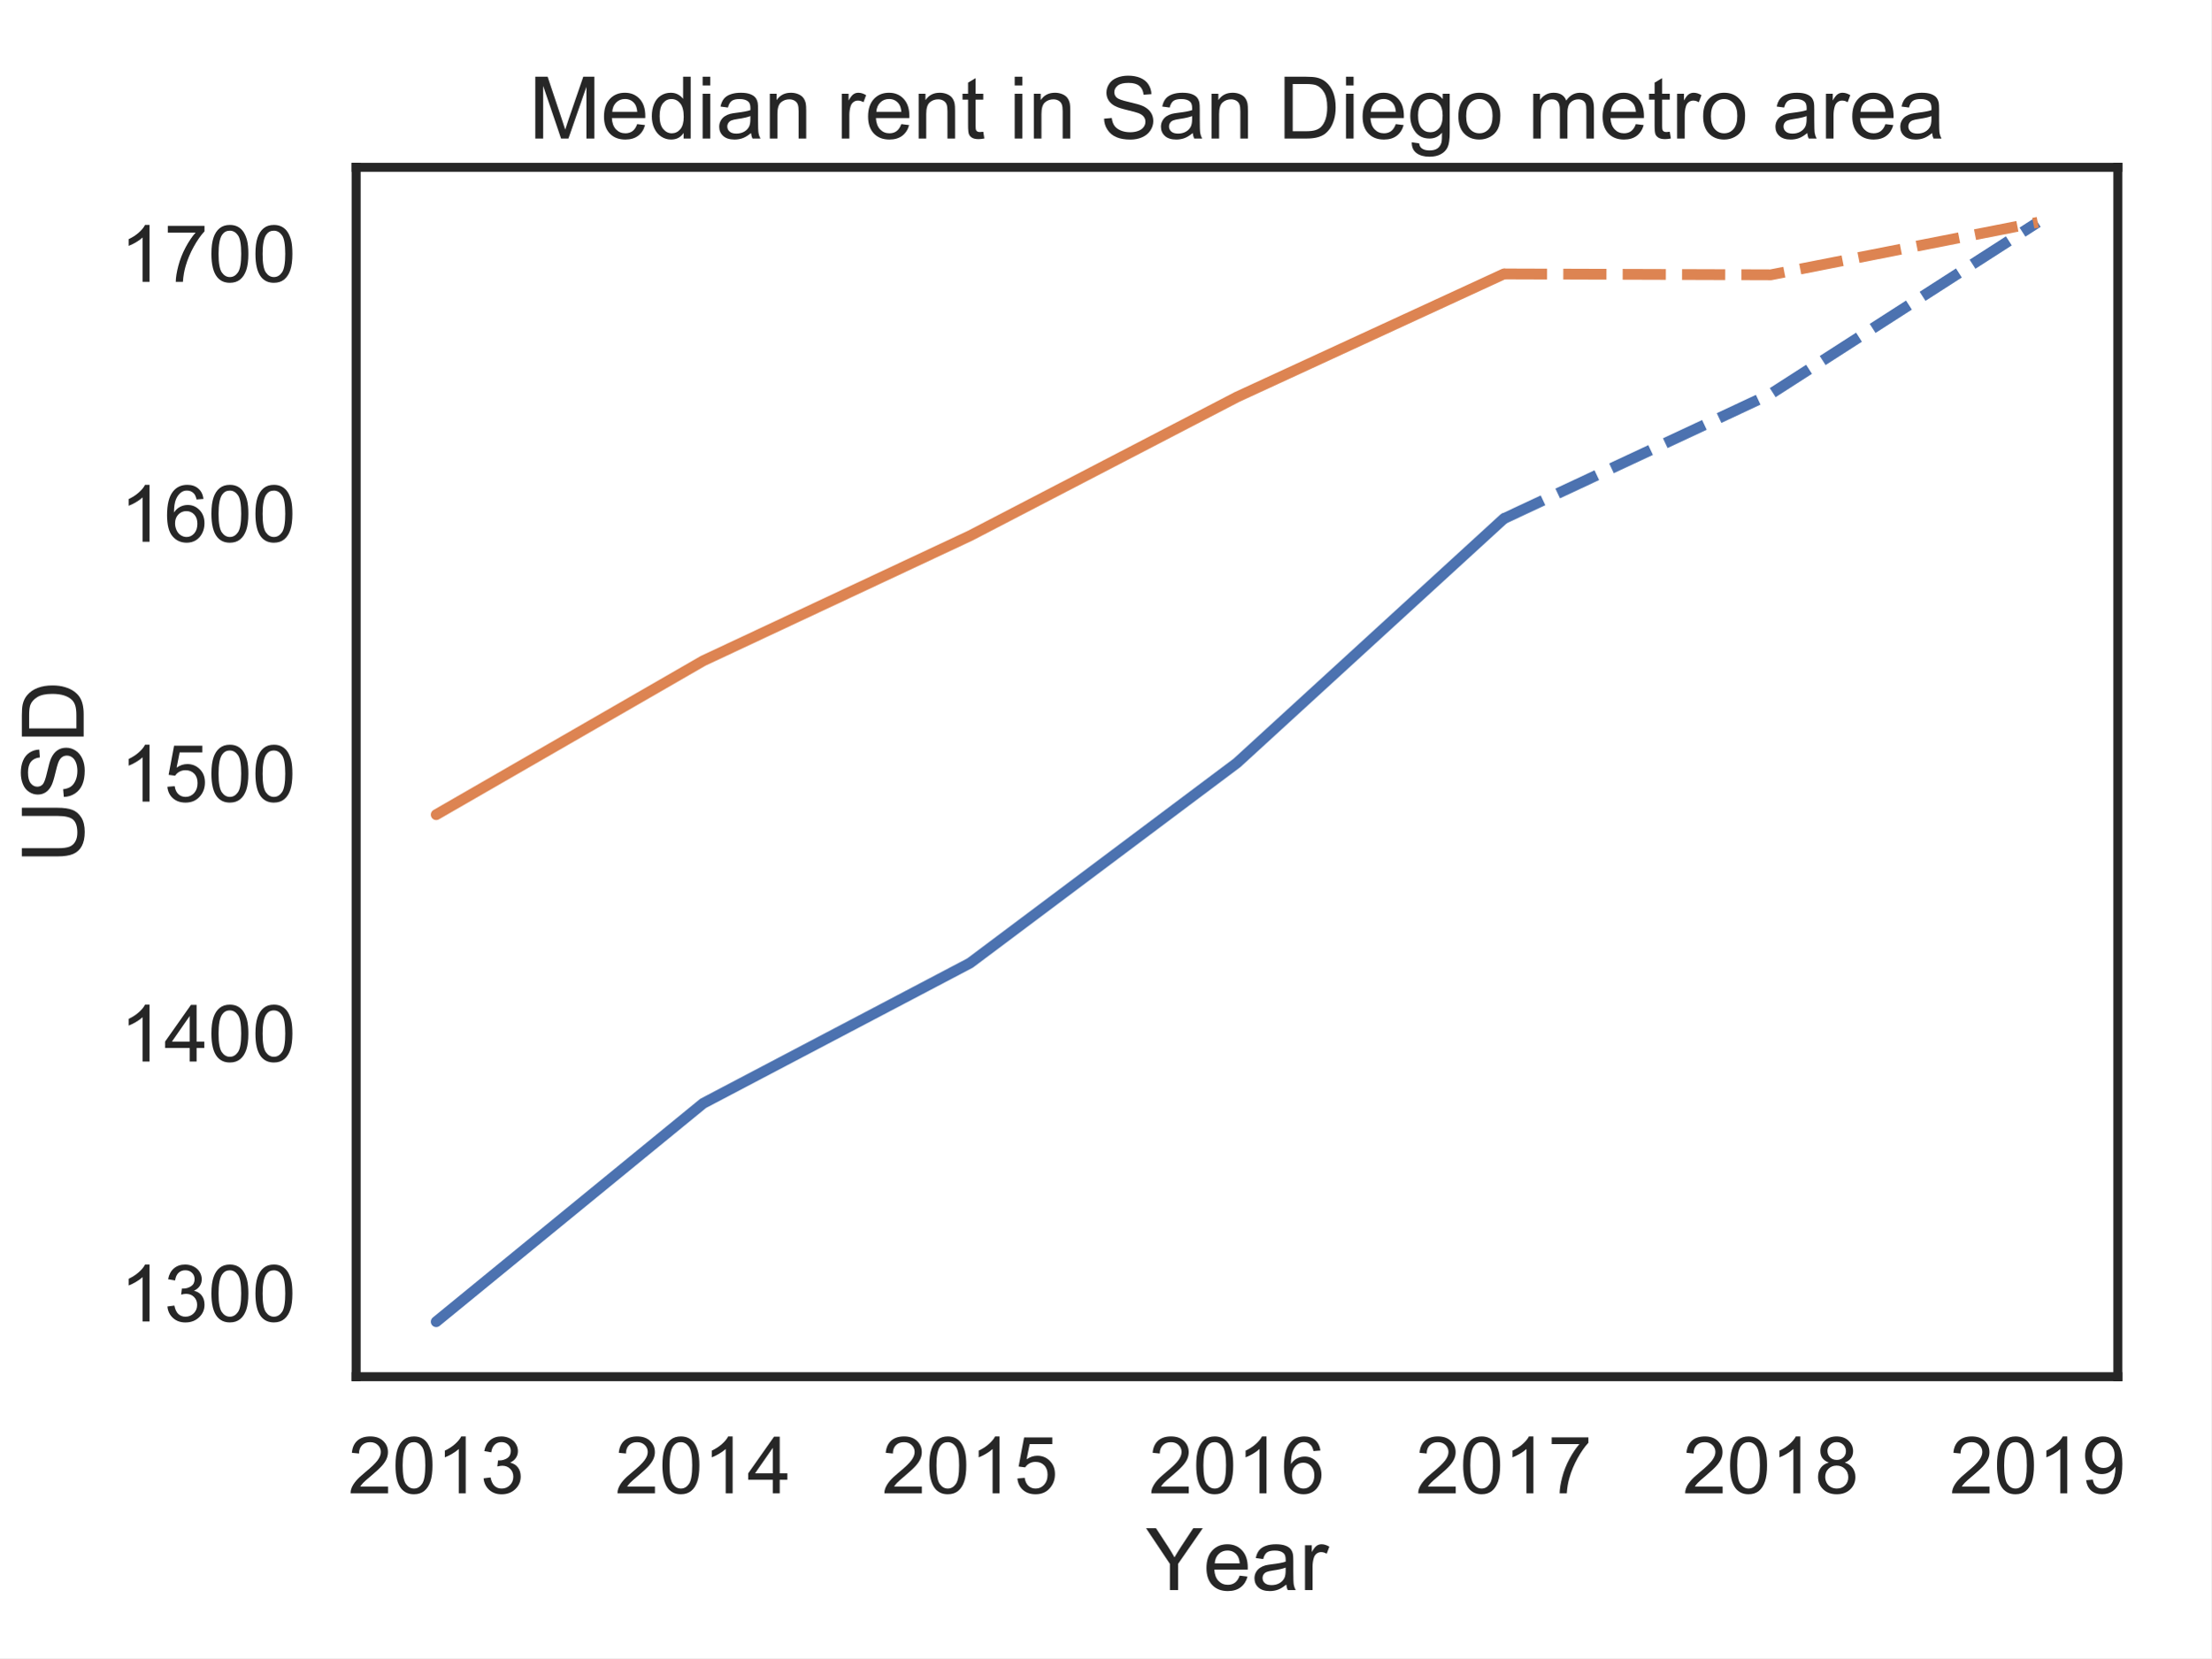
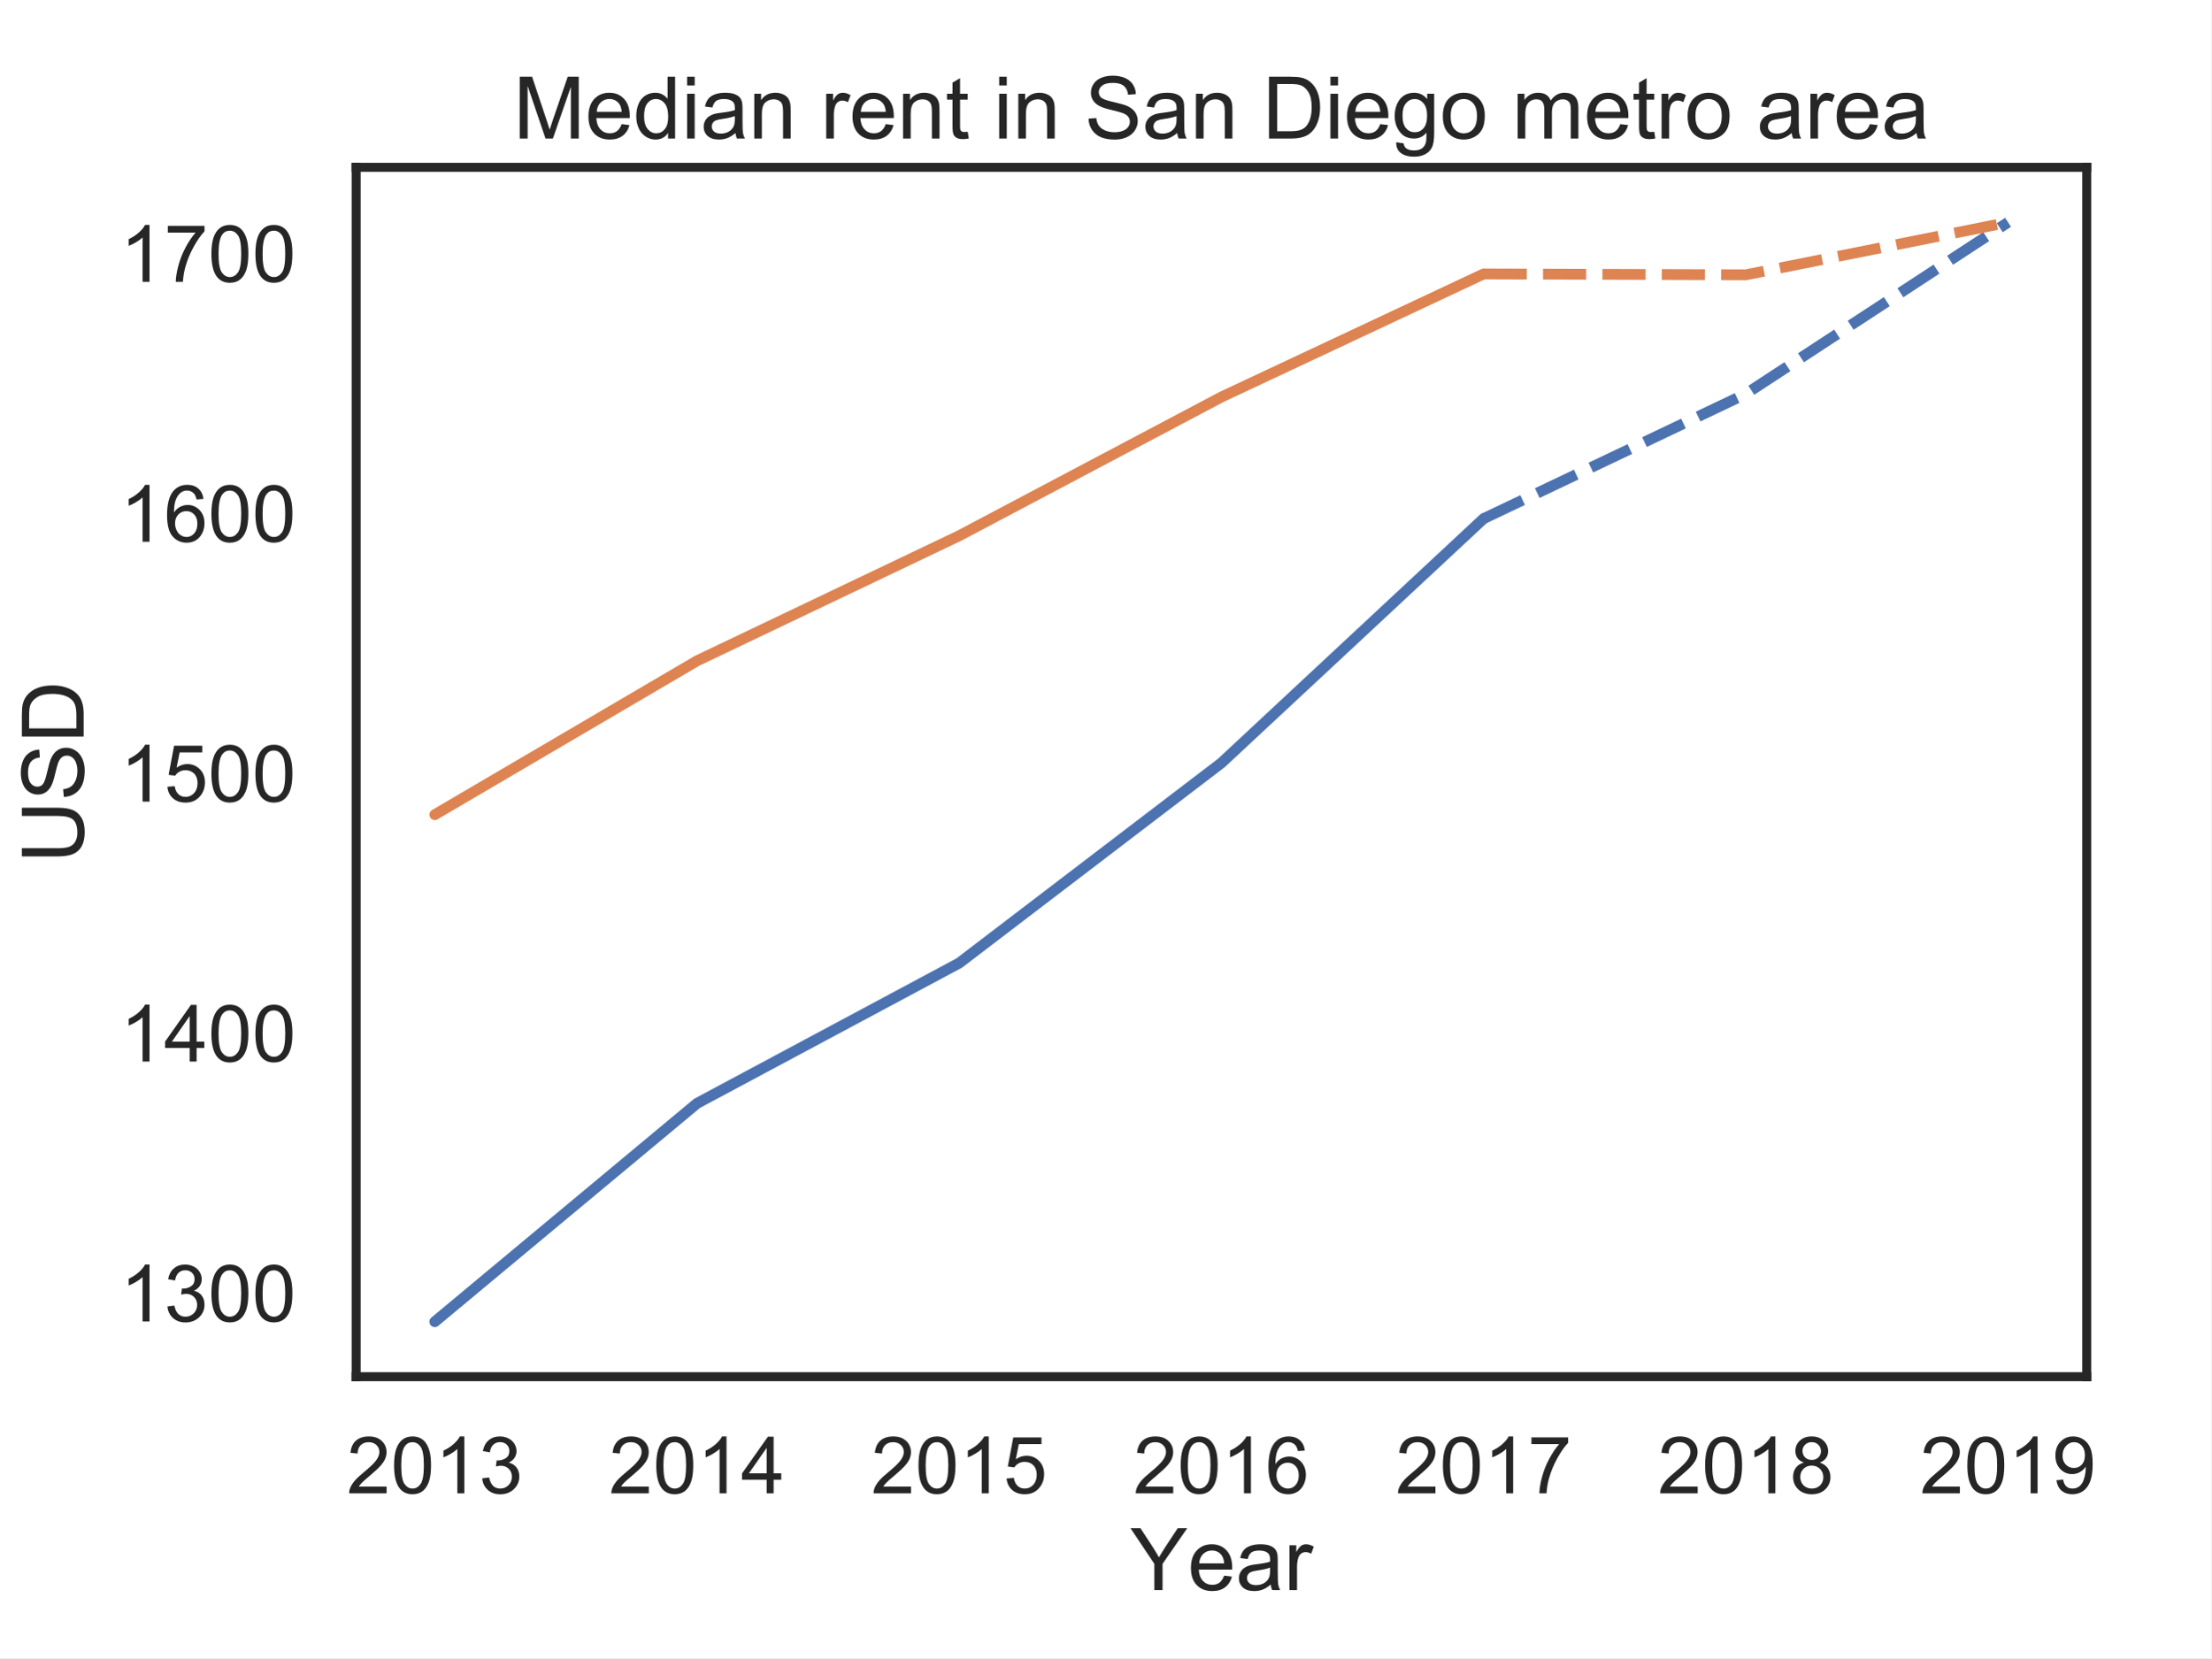
<svg xmlns="http://www.w3.org/2000/svg" xmlns:xlink="http://www.w3.org/1999/xlink" height="345.6pt" version="1.1" viewBox="0 0 460.8 345.6" width="460.8pt">
  <defs>
    <style type="text/css">
*{stroke-linecap:butt;stroke-linejoin:round;}
  </style>
  </defs>
  <g id="figure_1">
    <g id="patch_1">
      <path d="M 0 345.6  L 460.8 345.6  L 460.8 0  L 0 0  z " style="fill:#ffffff;" />
    </g>
    <g id="axes_1">
      <g id="patch_2">
-         <path d="M 74.218 286.943  L 441.36 286.943  L 441.36 34.874  L 74.218 34.874  z " style="fill:#ffffff;" />
+         <path d="M 74.218 286.943  L 434.88 286.943  L 434.88 34.874  L 74.218 34.874  z " style="fill:#ffffff;" />
      </g>
      <g id="matplotlib.axis_1">
        <g id="xtick_1">
          <g id="text_1">
            <defs>
              <path d="M 50.344 8.453  L 50.344 0  L 3.031 0  Q 2.938 3.172 4.047 6.109  Q 5.859 10.938 9.828 15.625  Q 13.812 20.312 21.344 26.469  Q 33.016 36.031 37.109 41.625  Q 41.219 47.219 41.219 52.203  Q 41.219 57.422 37.469 61  Q 33.734 64.594 27.734 64.594  Q 21.391 64.594 17.578 60.781  Q 13.766 56.984 13.719 50.25  L 4.688 51.172  Q 5.609 61.281 11.656 66.578  Q 17.719 71.875 27.938 71.875  Q 38.234 71.875 44.234 66.156  Q 50.25 60.453 50.25 52  Q 50.25 47.703 48.484 43.547  Q 46.734 39.406 42.656 34.812  Q 38.578 30.219 29.109 22.219  Q 21.188 15.578 18.938 13.203  Q 16.703 10.844 15.234 8.453  z " id="ArialMT-50" />
              <path d="M 4.156 35.297  Q 4.156 48 6.766 55.734  Q 9.375 63.484 14.516 67.672  Q 19.672 71.875 27.484 71.875  Q 33.25 71.875 37.594 69.547  Q 41.938 67.234 44.766 62.859  Q 47.609 58.5 49.219 52.219  Q 50.828 45.953 50.828 35.297  Q 50.828 22.703 48.234 14.969  Q 45.656 7.234 40.5 3  Q 35.359 -1.219 27.484 -1.219  Q 17.141 -1.219 11.234 6.203  Q 4.156 15.141 4.156 35.297  z M 13.188 35.297  Q 13.188 17.672 17.312 11.828  Q 21.438 6 27.484 6  Q 33.547 6 37.672 11.859  Q 41.797 17.719 41.797 35.297  Q 41.797 52.984 37.672 58.781  Q 33.547 64.594 27.391 64.594  Q 21.344 64.594 17.719 59.469  Q 13.188 52.938 13.188 35.297  z " id="ArialMT-48" />
              <path d="M 37.25 0  L 28.469 0  L 28.469 56  Q 25.297 52.984 20.141 49.953  Q 14.984 46.922 10.891 45.406  L 10.891 53.906  Q 18.266 57.375 23.781 62.297  Q 29.297 67.234 31.594 71.875  L 37.25 71.875  z " id="ArialMT-49" />
              <path d="M 4.203 18.891  L 12.984 20.062  Q 14.5 12.594 18.141 9.297  Q 21.781 6 27 6  Q 33.203 6 37.469 10.297  Q 41.75 14.594 41.75 20.953  Q 41.75 27 37.797 30.922  Q 33.844 34.859 27.734 34.859  Q 25.25 34.859 21.531 33.891  L 22.516 41.609  Q 23.391 41.5 23.922 41.5  Q 29.547 41.5 34.031 44.422  Q 38.531 47.359 38.531 53.469  Q 38.531 58.297 35.25 61.469  Q 31.984 64.656 26.812 64.656  Q 21.688 64.656 18.266 61.422  Q 14.844 58.203 13.875 51.766  L 5.078 53.328  Q 6.688 62.156 12.391 67.016  Q 18.109 71.875 26.609 71.875  Q 32.469 71.875 37.391 69.359  Q 42.328 66.844 44.938 62.5  Q 47.562 58.156 47.562 53.266  Q 47.562 48.641 45.062 44.828  Q 42.578 41.016 37.703 38.766  Q 44.047 37.312 47.562 32.688  Q 51.078 28.078 51.078 21.141  Q 51.078 11.766 44.234 5.25  Q 37.406 -1.266 26.953 -1.266  Q 17.531 -1.266 11.297 4.344  Q 5.078 9.969 4.203 18.891  z " id="ArialMT-51" />
            </defs>
-             <g style="fill:#262626;" transform="translate(72.55508 311.2534)scale(0.165 -0.165)">
+             <g style="fill:#262626;" transform="translate(72.26054 311.2534)scale(0.165 -0.165)">
              <use xlink:href="#ArialMT-50" />
              <use x="55.615" xlink:href="#ArialMT-48" />
              <use x="111.23" xlink:href="#ArialMT-49" />
              <use x="166.846" xlink:href="#ArialMT-51" />
            </g>
          </g>
        </g>
        <g id="xtick_2">
          <g id="text_2">
            <defs>
              <path d="M 32.328 0  L 32.328 17.141  L 1.266 17.141  L 1.266 25.203  L 33.938 71.578  L 41.109 71.578  L 41.109 25.203  L 50.781 25.203  L 50.781 17.141  L 41.109 17.141  L 41.109 0  z M 32.328 25.203  L 32.328 57.469  L 9.906 25.203  z " id="ArialMT-52" />
            </defs>
-             <g style="fill:#262626;" transform="translate(128.1827 311.2534)scale(0.165 -0.165)">
+             <g style="fill:#262626;" transform="translate(126.9063 311.2534)scale(0.165 -0.165)">
              <use xlink:href="#ArialMT-50" />
              <use x="55.615" xlink:href="#ArialMT-48" />
              <use x="111.23" xlink:href="#ArialMT-49" />
              <use x="166.846" xlink:href="#ArialMT-52" />
            </g>
          </g>
        </g>
        <g id="xtick_3">
          <g id="text_3">
            <defs>
              <path d="M 4.156 18.75  L 13.375 19.531  Q 14.406 12.797 18.141 9.391  Q 21.875 6 27.156 6  Q 33.5 6 37.891 10.781  Q 42.281 15.578 42.281 23.484  Q 42.281 31 38.062 35.344  Q 33.844 39.703 27 39.703  Q 22.75 39.703 19.328 37.766  Q 15.922 35.844 13.969 32.766  L 5.719 33.844  L 12.641 70.609  L 48.25 70.609  L 48.25 62.203  L 19.672 62.203  L 15.828 42.969  Q 22.266 47.469 29.344 47.469  Q 38.719 47.469 45.156 40.969  Q 51.609 34.469 51.609 24.266  Q 51.609 14.547 45.953 7.469  Q 39.062 -1.219 27.156 -1.219  Q 17.391 -1.219 11.203 4.25  Q 5.031 9.719 4.156 18.75  z " id="ArialMT-53" />
            </defs>
-             <g style="fill:#262626;" transform="translate(183.8103 311.2534)scale(0.165 -0.165)">
+             <g style="fill:#262626;" transform="translate(181.5521 311.2534)scale(0.165 -0.165)">
              <use xlink:href="#ArialMT-50" />
              <use x="55.615" xlink:href="#ArialMT-48" />
              <use x="111.23" xlink:href="#ArialMT-49" />
              <use x="166.846" xlink:href="#ArialMT-53" />
            </g>
          </g>
        </g>
        <g id="xtick_4">
          <g id="text_4">
            <defs>
              <path d="M 49.75 54.047  L 41.016 53.375  Q 39.844 58.547 37.703 60.891  Q 34.125 64.656 28.906 64.656  Q 24.703 64.656 21.531 62.312  Q 17.391 59.281 14.984 53.469  Q 12.594 47.656 12.5 36.922  Q 15.672 41.75 20.266 44.094  Q 24.859 46.438 29.891 46.438  Q 38.672 46.438 44.844 39.969  Q 51.031 33.5 51.031 23.25  Q 51.031 16.5 48.125 10.719  Q 45.219 4.938 40.141 1.859  Q 35.062 -1.219 28.609 -1.219  Q 17.625 -1.219 10.688 6.859  Q 3.766 14.938 3.766 33.5  Q 3.766 54.25 11.422 63.672  Q 18.109 71.875 29.438 71.875  Q 37.891 71.875 43.281 67.141  Q 48.688 62.406 49.75 54.047  z M 13.875 23.188  Q 13.875 18.656 15.797 14.5  Q 17.719 10.359 21.188 8.172  Q 24.656 6 28.469 6  Q 34.031 6 38.031 10.484  Q 42.047 14.984 42.047 22.703  Q 42.047 30.125 38.078 34.391  Q 34.125 38.672 28.125 38.672  Q 22.172 38.672 18.016 34.391  Q 13.875 30.125 13.875 23.188  z " id="ArialMT-54" />
            </defs>
-             <g style="fill:#262626;" transform="translate(239.4379 311.2534)scale(0.165 -0.165)">
+             <g style="fill:#262626;" transform="translate(236.1979 311.2534)scale(0.165 -0.165)">
              <use xlink:href="#ArialMT-50" />
              <use x="55.615" xlink:href="#ArialMT-48" />
              <use x="111.23" xlink:href="#ArialMT-49" />
              <use x="166.846" xlink:href="#ArialMT-54" />
            </g>
          </g>
        </g>
        <g id="xtick_5">
          <g id="text_5">
            <defs>
              <path d="M 4.734 62.203  L 4.734 70.656  L 51.078 70.656  L 51.078 63.812  Q 44.234 56.547 37.516 44.484  Q 30.812 32.422 27.156 19.672  Q 24.516 10.688 23.781 0  L 14.75 0  Q 14.891 8.453 18.062 20.406  Q 21.234 32.375 27.172 43.484  Q 33.109 54.594 39.797 62.203  z " id="ArialMT-55" />
            </defs>
-             <g style="fill:#262626;" transform="translate(295.0654 311.2534)scale(0.165 -0.165)">
+             <g style="fill:#262626;" transform="translate(290.8436 311.2534)scale(0.165 -0.165)">
              <use xlink:href="#ArialMT-50" />
              <use x="55.615" xlink:href="#ArialMT-48" />
              <use x="111.23" xlink:href="#ArialMT-49" />
              <use x="166.846" xlink:href="#ArialMT-55" />
            </g>
          </g>
        </g>
        <g id="xtick_6">
          <g id="text_6">
            <defs>
              <path d="M 17.672 38.812  Q 12.203 40.828 9.562 44.531  Q 6.938 48.25 6.938 53.422  Q 6.938 61.234 12.547 66.547  Q 18.172 71.875 27.484 71.875  Q 36.859 71.875 42.578 66.422  Q 48.297 60.984 48.297 53.172  Q 48.297 48.188 45.672 44.5  Q 43.062 40.828 37.75 38.812  Q 44.344 36.672 47.781 31.875  Q 51.219 27.094 51.219 20.453  Q 51.219 11.281 44.719 5.031  Q 38.234 -1.219 27.641 -1.219  Q 17.047 -1.219 10.547 5.047  Q 4.047 11.328 4.047 20.703  Q 4.047 27.688 7.594 32.391  Q 11.141 37.109 17.672 38.812  z M 15.922 53.719  Q 15.922 48.641 19.188 45.406  Q 22.469 42.188 27.688 42.188  Q 32.766 42.188 36.016 45.375  Q 39.266 48.578 39.266 53.219  Q 39.266 58.062 35.906 61.359  Q 32.562 64.656 27.594 64.656  Q 22.562 64.656 19.234 61.422  Q 15.922 58.203 15.922 53.719  z M 13.094 20.656  Q 13.094 16.891 14.875 13.375  Q 16.656 9.859 20.172 7.922  Q 23.688 6 27.734 6  Q 34.031 6 38.125 10.047  Q 42.234 14.109 42.234 20.359  Q 42.234 26.703 38.016 30.859  Q 33.797 35.016 27.438 35.016  Q 21.234 35.016 17.156 30.906  Q 13.094 26.812 13.094 20.656  z " id="ArialMT-56" />
            </defs>
-             <g style="fill:#262626;" transform="translate(350.693 311.2534)scale(0.165 -0.165)">
+             <g style="fill:#262626;" transform="translate(345.4894 311.2534)scale(0.165 -0.165)">
              <use xlink:href="#ArialMT-50" />
              <use x="55.615" xlink:href="#ArialMT-48" />
              <use x="111.23" xlink:href="#ArialMT-49" />
              <use x="166.846" xlink:href="#ArialMT-56" />
            </g>
          </g>
        </g>
        <g id="xtick_7">
          <g id="text_7">
            <defs>
              <path d="M 5.469 16.547  L 13.922 17.328  Q 14.984 11.375 18.016 8.688  Q 21.047 6 25.781 6  Q 29.828 6 32.875 7.859  Q 35.938 9.719 37.891 12.812  Q 39.844 15.922 41.156 21.188  Q 42.484 26.469 42.484 31.938  Q 42.484 32.516 42.438 33.688  Q 39.797 29.5 35.234 26.875  Q 30.672 24.266 25.344 24.266  Q 16.453 24.266 10.297 30.703  Q 4.156 37.156 4.156 47.703  Q 4.156 58.594 10.578 65.234  Q 17 71.875 26.656 71.875  Q 33.641 71.875 39.422 68.109  Q 45.219 64.359 48.219 57.391  Q 51.219 50.438 51.219 37.25  Q 51.219 23.531 48.234 15.406  Q 45.266 7.281 39.375 3.031  Q 33.5 -1.219 25.594 -1.219  Q 17.188 -1.219 11.859 3.438  Q 6.547 8.109 5.469 16.547  z M 41.453 48.141  Q 41.453 55.719 37.422 60.156  Q 33.406 64.594 27.734 64.594  Q 21.875 64.594 17.531 59.812  Q 13.188 55.031 13.188 47.406  Q 13.188 40.578 17.312 36.297  Q 21.438 32.031 27.484 32.031  Q 33.594 32.031 37.516 36.297  Q 41.453 40.578 41.453 48.141  z " id="ArialMT-57" />
            </defs>
-             <g style="fill:#262626;" transform="translate(406.3206 311.2534)scale(0.165 -0.165)">
+             <g style="fill:#262626;" transform="translate(400.1352 311.2534)scale(0.165 -0.165)">
              <use xlink:href="#ArialMT-50" />
              <use x="55.615" xlink:href="#ArialMT-48" />
              <use x="111.23" xlink:href="#ArialMT-49" />
              <use x="166.846" xlink:href="#ArialMT-57" />
            </g>
          </g>
        </g>
        <g id="text_8">
          <defs>
            <path d="M 27.875 0  L 27.875 30.328  L 0.297 71.578  L 11.812 71.578  L 25.922 50  Q 29.828 43.953 33.203 37.891  Q 36.422 43.5 41.016 50.531  L 54.891 71.578  L 65.922 71.578  L 37.359 30.328  L 37.359 0  z " id="ArialMT-89" />
            <path d="M 42.094 16.703  L 51.172 15.578  Q 49.031 7.625 43.219 3.219  Q 37.406 -1.172 28.375 -1.172  Q 17 -1.172 10.328 5.828  Q 3.656 12.844 3.656 25.484  Q 3.656 38.578 10.391 45.797  Q 17.141 53.031 27.875 53.031  Q 38.281 53.031 44.875 45.953  Q 51.469 38.875 51.469 26.031  Q 51.469 25.25 51.422 23.688  L 12.75 23.688  Q 13.234 15.141 17.578 10.594  Q 21.922 6.062 28.422 6.062  Q 33.25 6.062 36.672 8.594  Q 40.094 11.141 42.094 16.703  z M 13.234 30.906  L 42.188 30.906  Q 41.609 37.453 38.875 40.719  Q 34.672 45.797 27.984 45.797  Q 21.922 45.797 17.797 41.75  Q 13.672 37.703 13.234 30.906  z " id="ArialMT-101" />
            <path d="M 40.438 6.391  Q 35.547 2.25 31.031 0.531  Q 26.516 -1.172 21.344 -1.172  Q 12.797 -1.172 8.203 3  Q 3.609 7.172 3.609 13.672  Q 3.609 17.484 5.344 20.625  Q 7.078 23.781 9.891 25.688  Q 12.703 27.594 16.219 28.562  Q 18.797 29.25 24.031 29.891  Q 34.672 31.156 39.703 32.906  Q 39.75 34.719 39.75 35.203  Q 39.75 40.578 37.25 42.781  Q 33.891 45.75 27.25 45.75  Q 21.047 45.75 18.094 43.578  Q 15.141 41.406 13.719 35.891  L 5.125 37.062  Q 6.297 42.578 8.984 45.969  Q 11.672 49.359 16.75 51.188  Q 21.828 53.031 28.516 53.031  Q 35.156 53.031 39.297 51.469  Q 43.453 49.906 45.406 47.531  Q 47.359 45.172 48.141 41.547  Q 48.578 39.312 48.578 33.453  L 48.578 21.734  Q 48.578 9.469 49.141 6.219  Q 49.703 2.984 51.375 0  L 42.188 0  Q 40.828 2.734 40.438 6.391  z M 39.703 26.031  Q 34.906 24.078 25.344 22.703  Q 19.922 21.922 17.672 20.938  Q 15.438 19.969 14.203 18.094  Q 12.984 16.219 12.984 13.922  Q 12.984 10.406 15.641 8.062  Q 18.312 5.719 23.438 5.719  Q 28.516 5.719 32.469 7.938  Q 36.422 10.156 38.281 14.016  Q 39.703 17 39.703 22.797  z " id="ArialMT-97" />
            <path d="M 6.5 0  L 6.5 51.859  L 14.406 51.859  L 14.406 44  Q 17.438 49.516 20 51.266  Q 22.562 53.031 25.641 53.031  Q 30.078 53.031 34.672 50.203  L 31.641 42.047  Q 28.422 43.953 25.203 43.953  Q 22.312 43.953 20.016 42.219  Q 17.719 40.484 16.75 37.406  Q 15.281 32.719 15.281 27.156  L 15.281 0  z " id="ArialMT-114" />
          </defs>
-           <g style="fill:#262626;" transform="translate(238.7919 331.4169)scale(0.18 -0.18)">
+           <g style="fill:#262626;" transform="translate(235.5519 331.4169)scale(0.18 -0.18)">
            <use xlink:href="#ArialMT-89" />
            <use x="66.559" xlink:href="#ArialMT-101" />
            <use x="122.174" xlink:href="#ArialMT-97" />
            <use x="177.789" xlink:href="#ArialMT-114" />
          </g>
        </g>
      </g>
      <g id="matplotlib.axis_2">
        <g id="ytick_1">
          <g id="text_9">
            <g style="fill:#262626;" transform="translate(25.01571 275.4315)scale(0.165 -0.165)">
              <use xlink:href="#ArialMT-49" />
              <use x="55.615" xlink:href="#ArialMT-51" />
              <use x="111.23" xlink:href="#ArialMT-48" />
              <use x="166.846" xlink:href="#ArialMT-48" />
            </g>
          </g>
        </g>
        <g id="ytick_2">
          <g id="text_10">
            <g style="fill:#262626;" transform="translate(25.01571 221.2582)scale(0.165 -0.165)">
              <use xlink:href="#ArialMT-49" />
              <use x="55.615" xlink:href="#ArialMT-52" />
              <use x="111.23" xlink:href="#ArialMT-48" />
              <use x="166.846" xlink:href="#ArialMT-48" />
            </g>
          </g>
        </g>
        <g id="ytick_3">
          <g id="text_11">
            <g style="fill:#262626;" transform="translate(25.01571 167.0848)scale(0.165 -0.165)">
              <use xlink:href="#ArialMT-49" />
              <use x="55.615" xlink:href="#ArialMT-53" />
              <use x="111.23" xlink:href="#ArialMT-48" />
              <use x="166.846" xlink:href="#ArialMT-48" />
            </g>
          </g>
        </g>
        <g id="ytick_4">
          <g id="text_12">
            <g style="fill:#262626;" transform="translate(25.01571 112.9115)scale(0.165 -0.165)">
              <use xlink:href="#ArialMT-49" />
              <use x="55.615" xlink:href="#ArialMT-54" />
              <use x="111.23" xlink:href="#ArialMT-48" />
              <use x="166.846" xlink:href="#ArialMT-48" />
            </g>
          </g>
        </g>
        <g id="ytick_5">
          <g id="text_13">
            <g style="fill:#262626;" transform="translate(25.01571 58.73813)scale(0.165 -0.165)">
              <use xlink:href="#ArialMT-49" />
              <use x="55.615" xlink:href="#ArialMT-55" />
              <use x="111.23" xlink:href="#ArialMT-48" />
              <use x="166.846" xlink:href="#ArialMT-48" />
            </g>
          </g>
        </g>
        <g id="text_14">
          <defs>
            <path d="M 54.688 71.578  L 64.156 71.578  L 64.156 30.219  Q 64.156 19.438 61.719 13.078  Q 59.281 6.734 52.906 2.75  Q 46.531 -1.219 36.188 -1.219  Q 26.125 -1.219 19.719 2.25  Q 13.328 5.719 10.594 12.281  Q 7.859 18.844 7.859 30.219  L 7.859 71.578  L 17.328 71.578  L 17.328 30.281  Q 17.328 20.953 19.062 16.531  Q 20.797 12.109 25.016 9.719  Q 29.25 7.328 35.359 7.328  Q 45.797 7.328 50.234 12.062  Q 54.688 16.797 54.688 30.281  z " id="ArialMT-85" />
            <path d="M 4.5 23  L 13.422 23.781  Q 14.062 18.406 16.375 14.969  Q 18.703 11.531 23.578 9.406  Q 28.469 7.281 34.578 7.281  Q 39.984 7.281 44.141 8.891  Q 48.297 10.5 50.312 13.297  Q 52.344 16.109 52.344 19.438  Q 52.344 22.797 50.391 25.312  Q 48.438 27.828 43.953 29.547  Q 41.062 30.672 31.203 33.031  Q 21.344 35.406 17.391 37.5  Q 12.25 40.188 9.734 44.156  Q 7.234 48.141 7.234 53.078  Q 7.234 58.5 10.297 63.203  Q 13.375 67.922 19.281 70.359  Q 25.203 72.797 32.422 72.797  Q 40.375 72.797 46.453 70.234  Q 52.547 67.672 55.812 62.688  Q 59.078 57.719 59.328 51.422  L 50.25 50.734  Q 49.516 57.516 45.281 60.984  Q 41.062 64.453 32.812 64.453  Q 24.219 64.453 20.281 61.297  Q 16.359 58.156 16.359 53.719  Q 16.359 49.859 19.141 47.359  Q 21.875 44.875 33.422 42.266  Q 44.969 39.656 49.266 37.703  Q 55.516 34.812 58.484 30.391  Q 61.469 25.984 61.469 20.219  Q 61.469 14.5 58.203 9.438  Q 54.938 4.391 48.797 1.578  Q 42.672 -1.219 35.016 -1.219  Q 25.297 -1.219 18.719 1.609  Q 12.156 4.438 8.422 10.125  Q 4.688 15.828 4.5 23  z " id="ArialMT-83" />
            <path d="M 7.719 0  L 7.719 71.578  L 32.375 71.578  Q 40.719 71.578 45.125 70.562  Q 51.266 69.141 55.609 65.438  Q 61.281 60.641 64.078 53.188  Q 66.891 45.75 66.891 36.188  Q 66.891 28.031 64.984 21.734  Q 63.094 15.438 60.109 11.297  Q 57.125 7.172 53.578 4.797  Q 50.047 2.438 45.047 1.219  Q 40.047 0 33.547 0  z M 17.188 8.453  L 32.469 8.453  Q 39.547 8.453 43.578 9.766  Q 47.609 11.078 50 13.484  Q 53.375 16.844 55.25 22.531  Q 57.125 28.219 57.125 36.328  Q 57.125 47.562 53.438 53.594  Q 49.75 59.625 44.484 61.672  Q 40.672 63.141 32.234 63.141  L 17.188 63.141  z " id="ArialMT-68" />
          </defs>
          <g style="fill:#262626;" transform="translate(17.43821 179.9114)rotate(-90)scale(0.18 -0.18)">
            <use xlink:href="#ArialMT-85" />
            <use x="72.217" xlink:href="#ArialMT-83" />
            <use x="138.916" xlink:href="#ArialMT-68" />
          </g>
        </g>
      </g>
      <g id="line2d_1">
-         <path clip-path="url(#p78ea8e34f2)" d="M 90.906 275.485  L 146.534 229.98  L 202.161 200.726  L 257.789 159.013  L 313.417 108.09  " style="fill:none;stroke:#4c72b0;stroke-linecap:round;stroke-width:2.25;" />
+         <path clip-path="url(#pde9cf7147e)" d="M 90.612 275.485  L 145.257 229.98  L 199.903 200.726  L 254.549 159.013  L 309.195 108.09  " style="fill:none;stroke:#4c72b0;stroke-linecap:round;stroke-width:2.25;" />
      </g>
      <g id="line2d_2">
-         <path clip-path="url(#p78ea8e34f2)" d="M 313.417 108.09  L 369.044 82.087  L 424.672 46.332  " style="fill:none;stroke:#4c72b0;stroke-dasharray:9,3.375;stroke-dashoffset:0;stroke-width:2.25;" />
+         <path clip-path="url(#pde9cf7147e)" d="M 309.195 108.09  L 363.84 82.087  L 418.486 46.332  " style="fill:none;stroke:#4c72b0;stroke-dasharray:9,3.375;stroke-dashoffset:0;stroke-width:2.25;" />
      </g>
      <g id="line2d_3">
-         <path clip-path="url(#p78ea8e34f2)" d="M 90.906 169.801  L 146.534 137.735  L 202.161 111.662  L 257.789 82.747  L 313.417 57.094  " style="fill:none;stroke:#dd8452;stroke-linecap:round;stroke-width:2.25;" />
+         <path clip-path="url(#pde9cf7147e)" d="M 90.612 169.801  L 145.257 137.735  L 199.903 111.662  L 254.549 82.747  L 309.195 57.094  " style="fill:none;stroke:#dd8452;stroke-linecap:round;stroke-width:2.25;" />
      </g>
      <g id="line2d_4">
-         <path clip-path="url(#p78ea8e34f2)" d="M 313.417 57.094  L 369.044 57.276  L 424.672 46.332  " style="fill:none;stroke:#dd8452;stroke-dasharray:9,3.375;stroke-dashoffset:0;stroke-width:2.25;" />
+         <path clip-path="url(#pde9cf7147e)" d="M 309.195 57.094  L 363.84 57.276  L 418.486 46.332  " style="fill:none;stroke:#dd8452;stroke-dasharray:9,3.375;stroke-dashoffset:0;stroke-width:2.25;" />
      </g>
      <g id="line2d_5" />
      <g id="line2d_6" />
      <g id="line2d_7" />
      <g id="line2d_8" />
      <g id="line2d_9" />
      <g id="line2d_10" />
      <g id="patch_3">
        <path d="M 74.218 286.943  L 74.218 34.874  " style="fill:none;stroke:#262626;stroke-linecap:square;stroke-linejoin:miter;stroke-width:1.875;" />
      </g>
      <g id="patch_4">
-         <path d="M 441.36 286.943  L 441.36 34.874  " style="fill:none;stroke:#262626;stroke-linecap:square;stroke-linejoin:miter;stroke-width:1.875;" />
+         <path d="M 434.88 286.943  L 434.88 34.874  " style="fill:none;stroke:#262626;stroke-linecap:square;stroke-linejoin:miter;stroke-width:1.875;" />
      </g>
      <g id="patch_5">
-         <path d="M 74.218 286.943  L 441.36 286.943  " style="fill:none;stroke:#262626;stroke-linecap:square;stroke-linejoin:miter;stroke-width:1.875;" />
+         <path d="M 74.218 286.943  L 434.88 286.943  " style="fill:none;stroke:#262626;stroke-linecap:square;stroke-linejoin:miter;stroke-width:1.875;" />
      </g>
      <g id="patch_6">
-         <path d="M 74.218 34.874  L 441.36 34.874  " style="fill:none;stroke:#262626;stroke-linecap:square;stroke-linejoin:miter;stroke-width:1.875;" />
+         <path d="M 74.218 34.874  L 434.88 34.874  " style="fill:none;stroke:#262626;stroke-linecap:square;stroke-linejoin:miter;stroke-width:1.875;" />
      </g>
      <g id="text_15">
        <defs>
          <path d="M 7.422 0  L 7.422 71.578  L 21.688 71.578  L 38.625 20.906  Q 40.969 13.812 42.047 10.297  Q 43.266 14.203 45.844 21.781  L 62.984 71.578  L 75.734 71.578  L 75.734 0  L 66.609 0  L 66.609 59.906  L 45.797 0  L 37.25 0  L 16.547 60.938  L 16.547 0  z " id="ArialMT-77" />
          <path d="M 40.234 0  L 40.234 6.547  Q 35.297 -1.172 25.734 -1.172  Q 19.531 -1.172 14.328 2.25  Q 9.125 5.672 6.266 11.797  Q 3.422 17.922 3.422 25.875  Q 3.422 33.641 6 39.969  Q 8.594 46.297 13.766 49.656  Q 18.953 53.031 25.344 53.031  Q 30.031 53.031 33.688 51.047  Q 37.359 49.078 39.656 45.906  L 39.656 71.578  L 48.391 71.578  L 48.391 0  z M 12.453 25.875  Q 12.453 15.922 16.641 10.984  Q 20.844 6.062 26.562 6.062  Q 32.328 6.062 36.344 10.766  Q 40.375 15.484 40.375 25.141  Q 40.375 35.797 36.266 40.766  Q 32.172 45.75 26.172 45.75  Q 20.312 45.75 16.375 40.969  Q 12.453 36.188 12.453 25.875  z " id="ArialMT-100" />
          <path d="M 6.641 61.469  L 6.641 71.578  L 15.438 71.578  L 15.438 61.469  z M 6.641 0  L 6.641 51.859  L 15.438 51.859  L 15.438 0  z " id="ArialMT-105" />
          <path d="M 6.594 0  L 6.594 51.859  L 14.5 51.859  L 14.5 44.484  Q 20.219 53.031 31 53.031  Q 35.688 53.031 39.625 51.344  Q 43.562 49.656 45.516 46.922  Q 47.469 44.188 48.25 40.438  Q 48.734 37.984 48.734 31.891  L 48.734 0  L 39.938 0  L 39.938 31.547  Q 39.938 36.922 38.906 39.578  Q 37.891 42.234 35.281 43.812  Q 32.672 45.406 29.156 45.406  Q 23.531 45.406 19.453 41.844  Q 15.375 38.281 15.375 28.328  L 15.375 0  z " id="ArialMT-110" />
          <path id="ArialMT-32" />
          <path d="M 25.781 7.859  L 27.047 0.094  Q 23.344 -0.688 20.406 -0.688  Q 15.625 -0.688 12.984 0.828  Q 10.359 2.344 9.281 4.812  Q 8.203 7.281 8.203 15.188  L 8.203 45.016  L 1.766 45.016  L 1.766 51.859  L 8.203 51.859  L 8.203 64.703  L 16.938 69.969  L 16.938 51.859  L 25.781 51.859  L 25.781 45.016  L 16.938 45.016  L 16.938 14.703  Q 16.938 10.938 17.406 9.859  Q 17.875 8.797 18.922 8.156  Q 19.969 7.516 21.922 7.516  Q 23.391 7.516 25.781 7.859  z " id="ArialMT-116" />
          <path d="M 4.984 -4.297  L 13.531 -5.562  Q 14.062 -9.516 16.5 -11.328  Q 19.781 -13.766 25.438 -13.766  Q 31.547 -13.766 34.859 -11.328  Q 38.188 -8.891 39.359 -4.5  Q 40.047 -1.812 39.984 6.781  Q 34.234 0 25.641 0  Q 14.938 0 9.078 7.719  Q 3.219 15.438 3.219 26.219  Q 3.219 33.641 5.906 39.906  Q 8.594 46.188 13.688 49.609  Q 18.797 53.031 25.688 53.031  Q 34.859 53.031 40.828 45.609  L 40.828 51.859  L 48.922 51.859  L 48.922 7.031  Q 48.922 -5.078 46.453 -10.125  Q 44 -15.188 38.641 -18.109  Q 33.297 -21.047 25.484 -21.047  Q 16.219 -21.047 10.5 -16.875  Q 4.781 -12.703 4.984 -4.297  z M 12.25 26.859  Q 12.25 16.656 16.297 11.969  Q 20.359 7.281 26.469 7.281  Q 32.516 7.281 36.609 11.938  Q 40.719 16.609 40.719 26.562  Q 40.719 36.078 36.5 40.906  Q 32.281 45.75 26.312 45.75  Q 20.453 45.75 16.344 40.984  Q 12.25 36.234 12.25 26.859  z " id="ArialMT-103" />
          <path d="M 3.328 25.922  Q 3.328 40.328 11.328 47.266  Q 18.016 53.031 27.641 53.031  Q 38.328 53.031 45.109 46.016  Q 51.906 39.016 51.906 26.656  Q 51.906 16.656 48.906 10.906  Q 45.906 5.172 40.156 2  Q 34.422 -1.172 27.641 -1.172  Q 16.75 -1.172 10.031 5.812  Q 3.328 12.797 3.328 25.922  z M 12.359 25.922  Q 12.359 15.969 16.703 11.016  Q 21.047 6.062 27.641 6.062  Q 34.188 6.062 38.531 11.031  Q 42.875 16.016 42.875 26.219  Q 42.875 35.844 38.5 40.797  Q 34.125 45.75 27.641 45.75  Q 21.047 45.75 16.703 40.812  Q 12.359 35.891 12.359 25.922  z " id="ArialMT-111" />
          <path d="M 6.594 0  L 6.594 51.859  L 14.453 51.859  L 14.453 44.578  Q 16.891 48.391 20.938 50.703  Q 25 53.031 30.172 53.031  Q 35.938 53.031 39.625 50.641  Q 43.312 48.25 44.828 43.953  Q 50.984 53.031 60.844 53.031  Q 68.562 53.031 72.703 48.75  Q 76.859 44.484 76.859 35.594  L 76.859 0  L 68.109 0  L 68.109 32.672  Q 68.109 37.938 67.25 40.25  Q 66.406 42.578 64.156 43.984  Q 61.922 45.406 58.891 45.406  Q 53.422 45.406 49.797 41.766  Q 46.188 38.141 46.188 30.125  L 46.188 0  L 37.406 0  L 37.406 33.688  Q 37.406 39.547 35.25 42.469  Q 33.109 45.406 28.219 45.406  Q 24.516 45.406 21.359 43.453  Q 18.219 41.5 16.797 37.734  Q 15.375 33.984 15.375 26.906  L 15.375 0  z " id="ArialMT-109" />
        </defs>
-         <g style="fill:#262626;" transform="translate(110.2185 28.87448)scale(0.18 -0.18)">
+         <g style="fill:#262626;" transform="translate(106.9785 28.87448)scale(0.18 -0.18)">
          <use xlink:href="#ArialMT-77" />
          <use x="83.301" xlink:href="#ArialMT-101" />
          <use x="138.916" xlink:href="#ArialMT-100" />
          <use x="194.531" xlink:href="#ArialMT-105" />
          <use x="216.748" xlink:href="#ArialMT-97" />
          <use x="272.363" xlink:href="#ArialMT-110" />
          <use x="327.979" xlink:href="#ArialMT-32" />
          <use x="355.762" xlink:href="#ArialMT-114" />
          <use x="389.062" xlink:href="#ArialMT-101" />
          <use x="444.678" xlink:href="#ArialMT-110" />
          <use x="500.293" xlink:href="#ArialMT-116" />
          <use x="528.076" xlink:href="#ArialMT-32" />
          <use x="555.859" xlink:href="#ArialMT-105" />
          <use x="578.076" xlink:href="#ArialMT-110" />
          <use x="633.691" xlink:href="#ArialMT-32" />
          <use x="661.475" xlink:href="#ArialMT-83" />
          <use x="728.174" xlink:href="#ArialMT-97" />
          <use x="783.789" xlink:href="#ArialMT-110" />
          <use x="839.404" xlink:href="#ArialMT-32" />
          <use x="867.188" xlink:href="#ArialMT-68" />
          <use x="939.404" xlink:href="#ArialMT-105" />
          <use x="961.621" xlink:href="#ArialMT-101" />
          <use x="1017.236" xlink:href="#ArialMT-103" />
          <use x="1072.852" xlink:href="#ArialMT-111" />
          <use x="1128.467" xlink:href="#ArialMT-32" />
          <use x="1156.25" xlink:href="#ArialMT-109" />
          <use x="1239.551" xlink:href="#ArialMT-101" />
          <use x="1295.166" xlink:href="#ArialMT-116" />
          <use x="1322.949" xlink:href="#ArialMT-114" />
          <use x="1356.25" xlink:href="#ArialMT-111" />
          <use x="1411.865" xlink:href="#ArialMT-32" />
          <use x="1439.648" xlink:href="#ArialMT-97" />
          <use x="1495.264" xlink:href="#ArialMT-114" />
          <use x="1528.564" xlink:href="#ArialMT-101" />
          <use x="1584.18" xlink:href="#ArialMT-97" />
        </g>
      </g>
    </g>
  </g>
  <defs>
-     <clipPath id="p78ea8e34f2">
-       <rect height="252.069" width="367.142" x="74.218" y="34.874" />
+     <clipPath id="pde9cf7147e">
+       <rect height="252.069" width="360.662" x="74.218" y="34.874" />
    </clipPath>
  </defs>
</svg>
